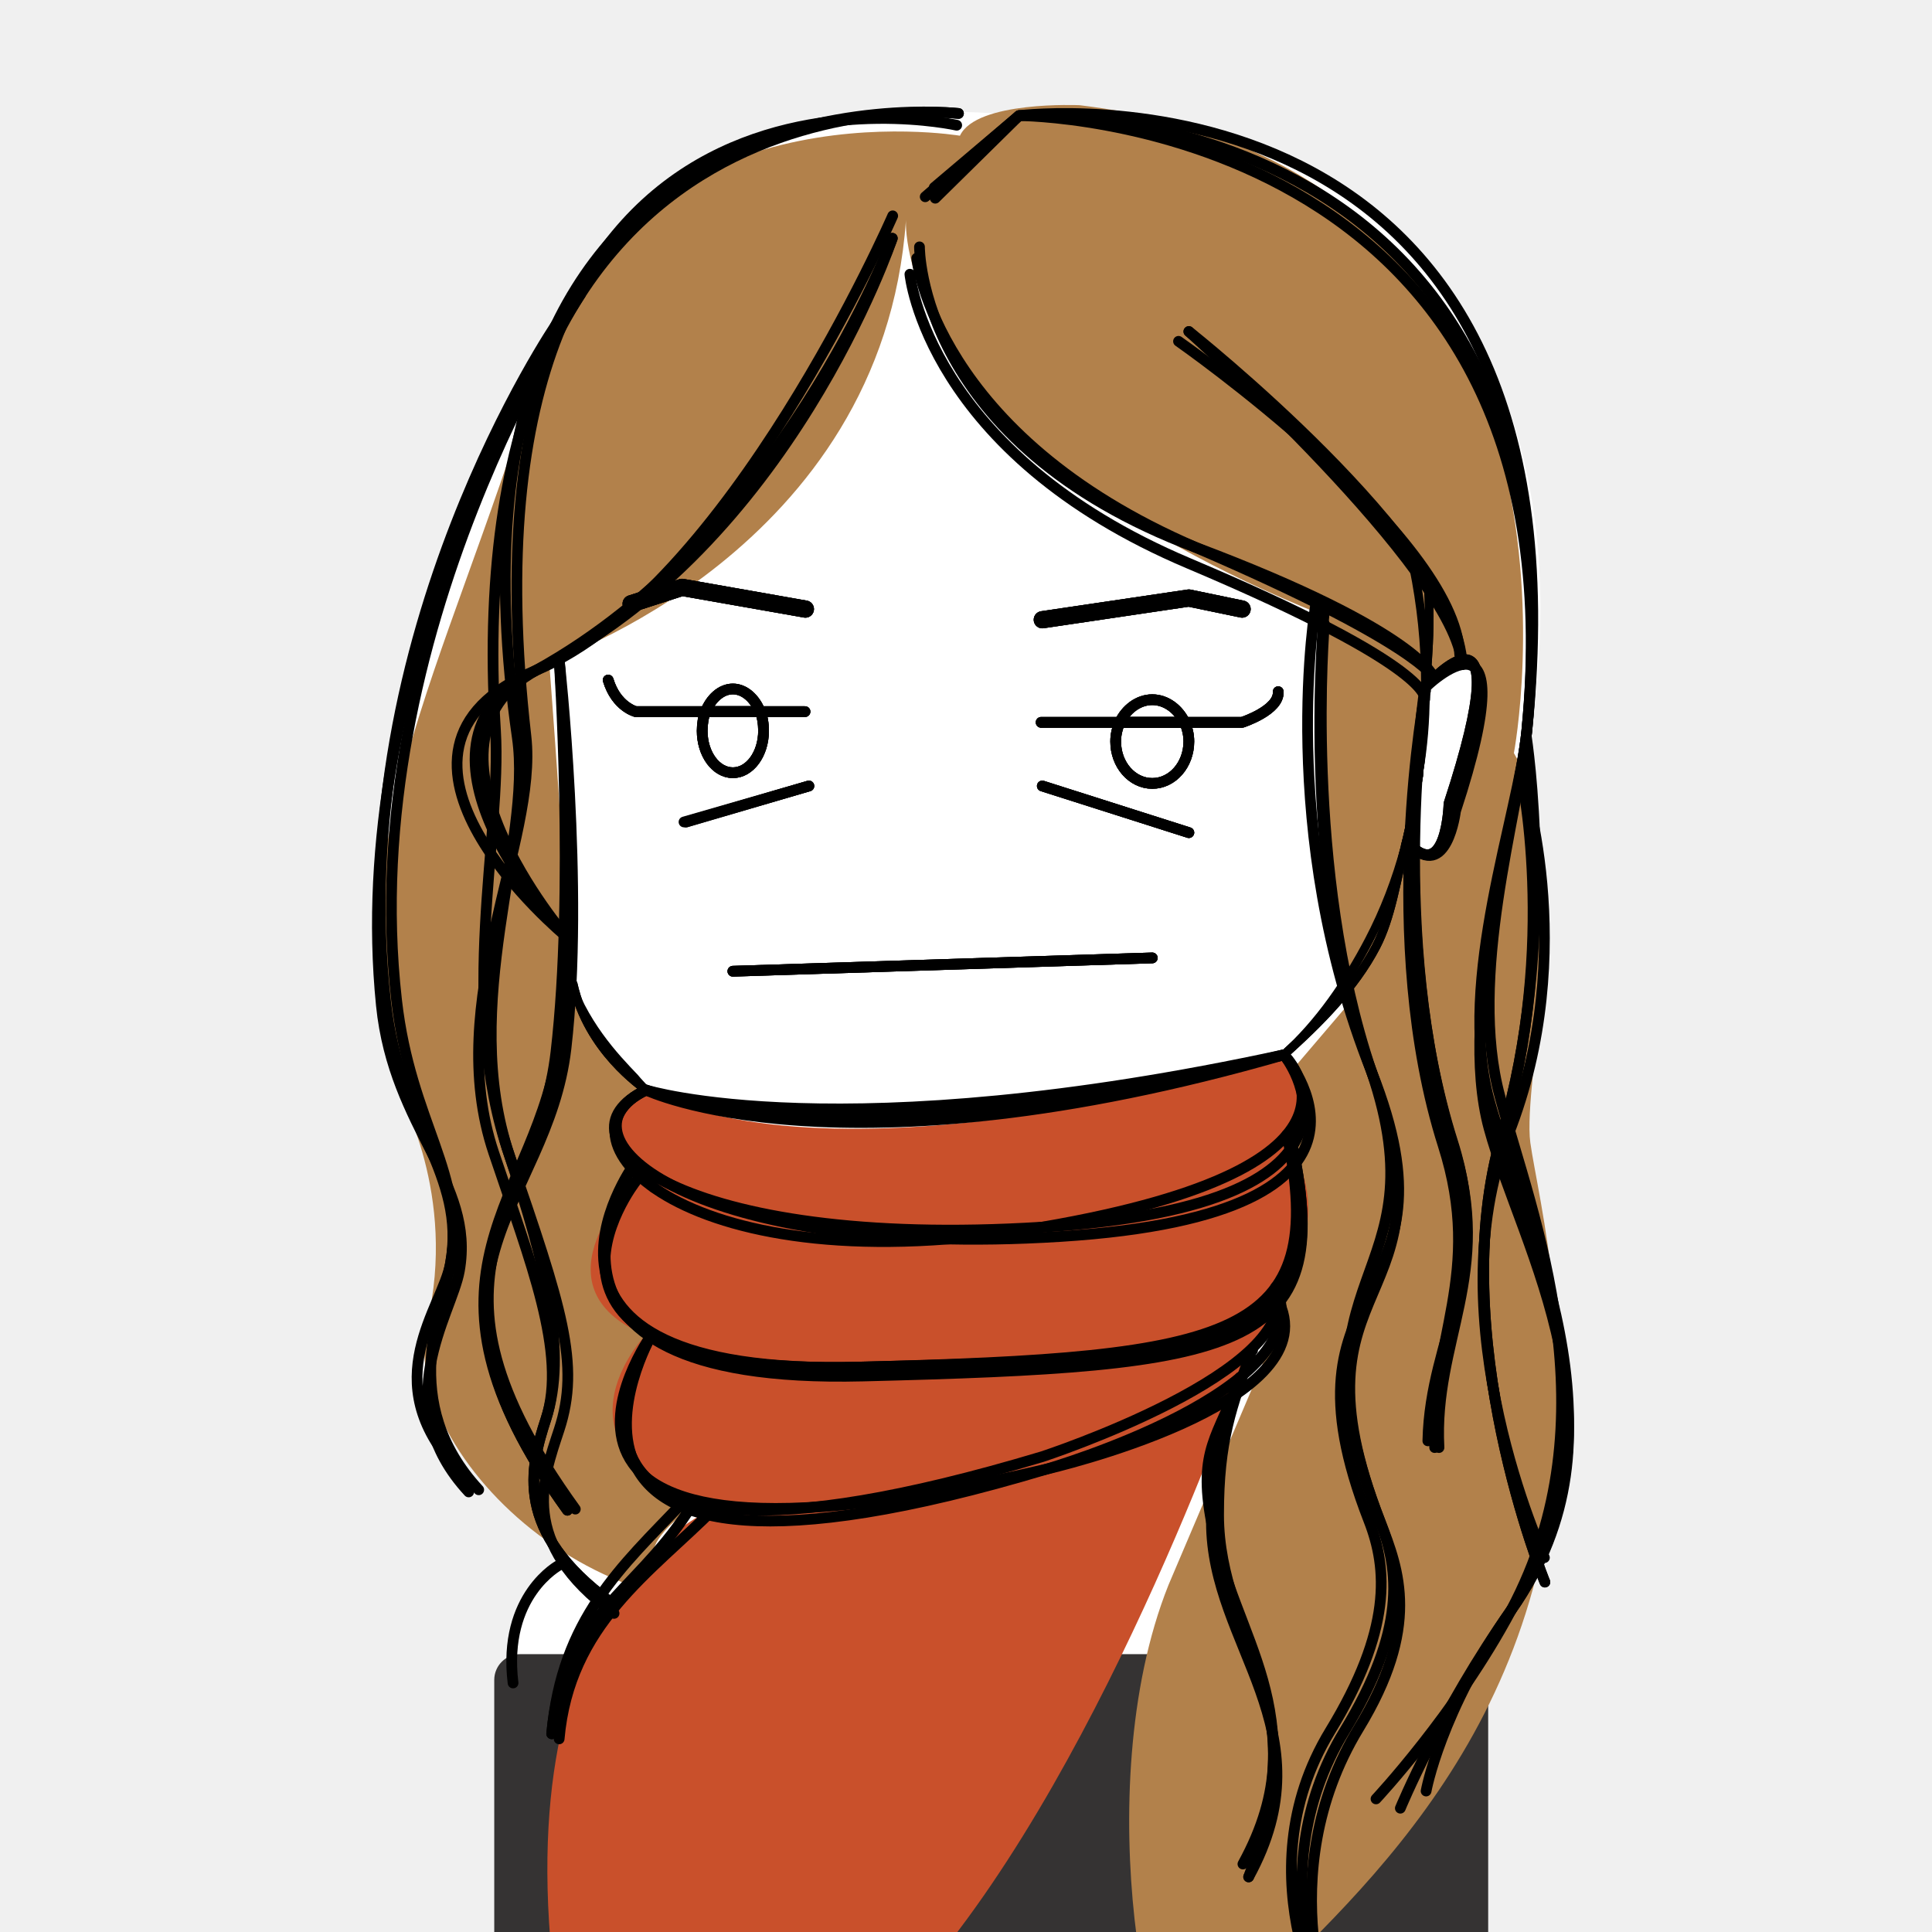
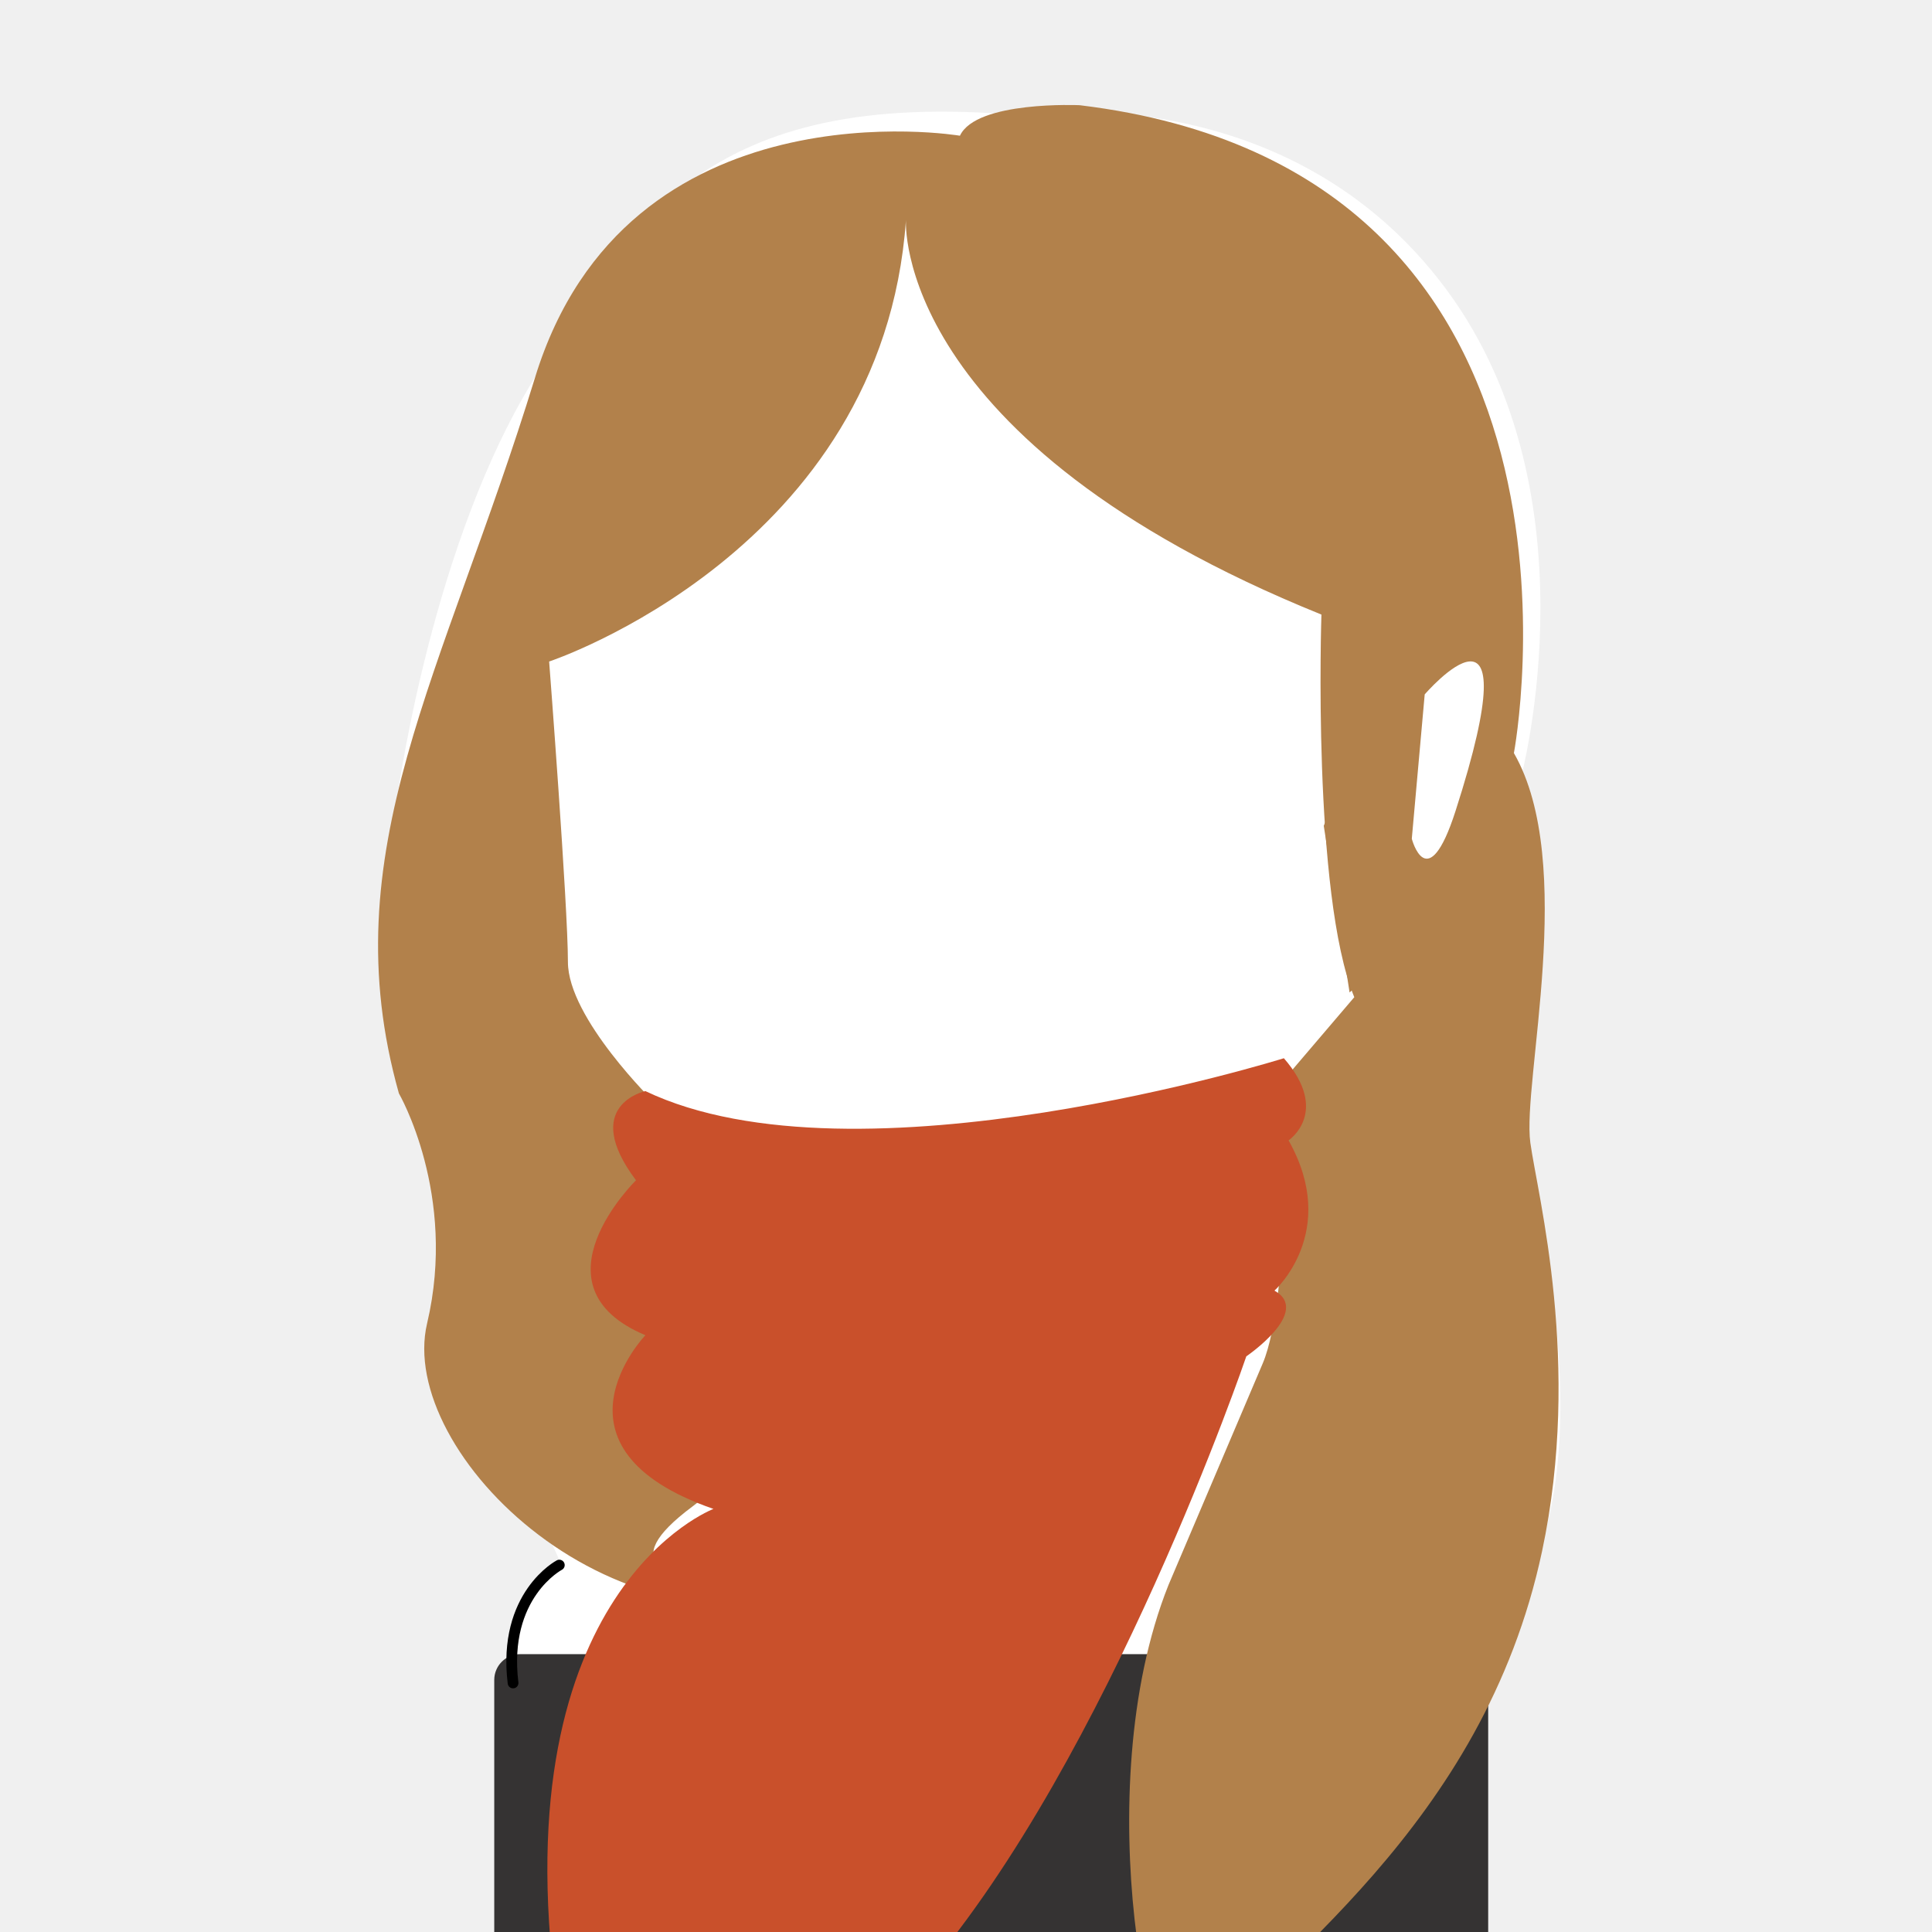
<svg xmlns="http://www.w3.org/2000/svg" version="1.1" x="0px" y="0px" viewBox="0 0 900 900" style="enable-background:new 0 0 900 900;" xml:space="preserve">
  <style type="text/css">
	.st0{fill:#FFFFFF;}
	.st1{fill:#353333;}
	.st2{fill:#B2814B;}
	.st3{fill:#C9502B;}
	.st4{fill:none;stroke:#000000;stroke-width:5;stroke-linecap:round;stroke-miterlimit:10;}
	.st5{fill:none;stroke:#000000;stroke-width:4;stroke-linecap:round;stroke-linejoin:round;stroke-miterlimit:10;}
	.st6{fill:none;stroke:#000000;stroke-width:5;stroke-linecap:round;stroke-linejoin:round;stroke-miterlimit:10;}
	.st7{fill:none;stroke:#000000;stroke-width:8;stroke-linecap:round;stroke-linejoin:round;stroke-miterlimit:10;}
+ 
+ 	.shapes &gt; * {
+   opacity: 0; 
+   animation-duration: 0.5s; 
+   animation-iteration-count: infinite; 
+   animation-timing-function: steps(1);
+ 	}
+ 
+ 	/* timing out 3 frames and 3 corresponding layers */
+ 	@keyframes lines1 { 
+   	0% { 
+     	opacity: 1; 
+   	} 
+   	33.333% { 
+     	opacity: 0; 
+   	} 
+ 	}  
+ 	.shapes &gt; :nth-child(1) { 
+   	animation-name: lines1; 
+ 	}  
+ 
+ 	@keyframes lines2 { 
+ 	  33.333% { 
+ 	    opacity: 1; 
+ 	  } 
+ 	  66.667% { 
+ 	    opacity: 0; 
+ 	  } 
+ 	}  
+ 	.shapes &gt; :nth-child(2) { 
+ 	  animation-name: lines2; 
+ 	}  
+ 
+ 	@keyframes lines3 { 
+ 	  66.667% { 
+ 	    opacity: 1; 
+ 	  } 
+ 	  100% { 
+ 	    opacity: 0; 
+ 	  } 
+ 	}  
+ 	.shapes &gt; :nth-child(3) {  
+ 	  animation-name: lines3; 
+ 	}
</style>
  <g id="colours">
    <path class="st0" d="M238,916l0.333-131.667c0,0-5.333-38,22.667-56.667l-6-13.333l-55.333-82.667l14-68l-33.333-107.333l4-80   c0,0,14.667-115.333,61.333-194.667S329.667,41,475,53.667c0,0,120-19.333,195.333,76.667s38,232.667,38,232.667l-2,157.333   c0,0,37.333,123.333,11.333,200s-27.333,72-27.333,72L689.667,941L238,916z" />
    <path class="st1" d="M681.255,1029.064H242.241c-6.6,0-12-5.4-12-12V782.561c0-6.6,5.4-12,12-12h439.014c6.6,0,12,5.4,12,12   v234.502C693.255,1023.664,687.855,1029.064,681.255,1029.064z" />
    <path class="st2" d="M422.023,102.589c0,0-6.561,102.788,193.547,183.705c0,0-4.374,130.125,15.309,178.238l-31.711,37.178   c0,0,2.153,102.608-10.935,133.405C571,675.667,544.333,738.333,544.333,738.333C505.667,835,537.907,981.576,553,963   c39-48,137.979-111.765,165.357-240.405C737,635,716.285,557.056,712.89,532.328C709,504,734.759,402.204,705.235,350.81   c0,0,51.394-271.184-202.295-301.802c0,0-48.113-2.187-55.768,14.215c0,0-155.275-26.244-197.921,112.629   s-95.133,220.884-63.422,333.513c0,0,27.337,47.02,13.122,107.161C184.737,676.668,287.296,778.114,392,739   c31.61-11.808-142.748,17.493-69.484-37.182c73.263-54.674-17.496-188.079-17.496-188.079s-40.459-39.365-40.459-65.609   s-8.748-139.966-8.748-139.966S411.088,256.77,422.023,102.589z" />
    <path class="st3" d="M300.646,508.272c0,0-30.618,6.561-4.374,41.552c0,0-50.3,49.207,4.374,72.17c0,0-50.3,52.487,31.711,80.918   c0,0-98.414,37.178-73.263,226.351c10.942,82.303,104.314,68.032,171.181-9.767c86.828-101.023,150.304-287.66,150.304-287.66   s30.618-20.776,13.122-30.618c0,0,30.618-27.337,6.561-69.983c0,0,19.683-13.122-2.187-38.272   C598.074,492.963,399.06,555.292,300.646,508.272z" />
    <polygon class="st2" points="616.663,384.708 628.691,462.345 672.431,421.886 678.992,223.966  " />
    <path class="st0" d="M657.669,390.722c0,0,7.256,27.834,20.362-12.888c36.499-113.41-14.348-54.351-14.348-54.351L657.669,390.722z   " />
    <path class="st4" d="M260.554,729.076c0,0-26.554,13.924-21.554,54.924" />
  </g>
  <g class="shapes">
    <g id="lines1">
      <path class="st5" d="M263.654,436.145" />
      <line class="st5" x1="263.468" y1="437.195" x2="263.468" y2="437.195" />
      <path class="st5" d="M263.468,438.65" />
      <path class="st5" d="M300.854,507.823c-0.011-0.011-0.044-0.011-0.044-0.022c-1.575-1.75-3.619-3.805-5.107-5.653   c-9.286-9.732-24.352-25.356-31.984-49.708" />
      <path class="st5" d="M658.358,264.293c0,0.011,0.169,0.033,0.169,0.044c3.51,17.31,5.473,35.352,5.473,53.887   c0,0.098,0,0.208,0,0.306c0,0.011,0,0.022,0,0.033c0,0.12,0,0.241,0,0.361c0,0.558,0,1.115,0,1.673c0,0.033,0,0.066,0,0.098v0.011   c0,0.919,0,1.848,0,2.777c0,0.033,0,0.077,0,0.12c0,12.225-1,24.144-3,35.724v0.011c0,0.033,0,0.055,0,0.087   c0,0.011,0,0.033,0,0.044c0,0.569,0.04,1.137-0.058,1.706c-2.045,11.449-3.583,22.548-6.437,33.253   c-0.011,0.033,0.051,0.055,0.04,0.087c-4.112,15.385-9.734,29.94-16.831,43.51c-10.005,19.158-23.086,38.544-39.641,53.339" />
      <path class="st6" d="M595.447,322.219c0.558,8.693-16.837,14.281-16.837,14.281H552" />
      <line class="st6" x1="522" y1="336.5" x2="485" y2="336.5" />
      <path class="st6" d="M553.81,345.421c0,10.804-7.622,19.523-17.037,19.523c-9.415,0-17.047-8.7-17.047-19.504   c0-3.248,0.689-5.941,1.914-8.941h30.257C553.121,339.5,553.81,342.173,553.81,345.421z" />
      <path class="st6" d="M551.896,336.5h-30.257c2.832-6,8.551-10.552,15.134-10.552C543.356,325.948,549.064,330.5,551.896,336.5z" />
      <path class="st6" d="M283.314,316.804c3.805,12.52,12.859,14.696,12.859,14.696H329" />
      <line class="st6" x1="375" y1="331.5" x2="354" y2="331.5" />
      <path class="st6" d="M355.692,340.439c0,10.804-6.397,19.521-14.292,19.521s-14.292-8.702-14.292-19.506   c0-3.248,0.58-6.954,1.607-8.954h25.369C355.113,333.5,355.692,337.191,355.692,340.439z" />
      <path class="st6" d="M354.085,331.5h-25.369c2.373-6,7.162-10.552,12.685-10.552S351.712,325.5,354.085,331.5z" />
      <line class="st6" x1="341.403" y1="452.44" x2="536.772" y2="446.232" />
      <path class="st6" d="M656.575,393.456c17.461,17.435,21.456-15.621,21.456-15.621c34.628-105.543-14.294-57.426-14.294-57.426" />
      <path class="st6" d="M423.867,127.739c0,0,7.872,83.125,129.947,134.724c115.883,48.981,109.881,63.326,109.881,63.326" />
      <path class="st6" d="M553.814,154.437c0,0,124.452,111.422,127.292,155.178" />
      <path class="st6" d="M663.737,320.408c0,0-17.574,115.332,12.969,211.556c19.075,60.093-10.521,89.57-11.558,139.237" />
      <path class="st6" d="M641,838c0,0,37.298-39.808,63-88c48-90,9.876-183.325-5.274-239.2   c-15.15-55.876,8.515-131.379,12.529-170.422C744.155,20.381,474.727,53.86,474.727,53.86l-39.531,33.48" />
      <path class="st6" d="M446.49,52.858c0,0-235.15-26.808-215.673,287.52c3.059,49.371-17.854,127.068,6.492,197.841   s33.144,97.239,23.157,127.792c-7.502,22.952-19.412,52.567,25.586,85.566" />
      <path class="st6" d="M415.851,100.547c0,0-75.717,173.822-166.084,211.694s13.897,123.911,13.897,123.911" />
      <polyline class="st7" points="485.548,288.7 553.814,278.583 578.611,283.733  " />
      <polyline class="st7" points="375.172,283.733 317.727,273.617 294.013,281.25  " />
      <path class="st6" d="M708.369,359.933c0,0,28.414,81.857-5.763,168.619c-34.177,86.762,16.843,197.058,16.843,197.058" />
      <line class="st6" x1="304.473" y1="553.105" x2="304.473" y2="553.105" />
      <path class="st6" d="M296.786,509.956" />
      <path class="st6" d="M579,868.333c37.667-68.667-11.333-104.667-11.333-162.667c0-34.628,5.833-49.906,15.833-77.56V629" />
      <path class="st6" d="M260.472,810.041c4.735-53.493,42.406-77.269,72.881-107.909" />
      <path class="st6" d="M300.977,507.79c0,0,91.509,33.676,297.111-16.424c0,0,54.418,51.615-112.541,80.276   C318.59,600.303,254.918,529.614,300.977,507.79z" />
      <path class="st6" d="M296.177,550.262c0,0-71.42,90.951,103.884,86.587c175.303-4.364,219.23-13.559,199.431-108.296" />
      <path class="st6" d="M303.468,621.969c0,0-83.039,136.198,182.08,56.594c0,0,122.366-39.995,108.796-79.045" />
      <line class="st6" x1="485.548" y1="366.142" x2="553.814" y2="387.873" />
      <line class="st6" x1="376.805" y1="366.142" x2="318.636" y2="382.906" />
      <path class="st6" d="M402.225,394.081" />
      <path class="st6" d="M410.882,357.158" />
      <path class="st6" d="M616.959,290.7c0,0-9.876,114.806,21.938,208.46C672.576,598.301,597,591,643,709   c8.837,22.669,18.687,48.872-10,96c-42,69-11,141-11,141" />
      <path class="st6" d="M260.467,307.099c0,0,8.657,102.71,0,177.418c-8.657,74.708-76.71,107.532,3.848,219.013" />
      <path class="st6" d="M270.444,137.1c0,0-105.227,157.182-85.707,328.798c6.561,57.682,32.532,80.924,25.129,122.603   c-3.664,20.627-34.97,54.736,3.05,95.822" />
    </g>
    <g id="lines2">
      <path class="st5" d="M263.654,436.145" />
      <line class="st5" x1="263.468" y1="437.195" x2="263.468" y2="437.195" />
      <path class="st5" d="M263.468,438.65" />
      <path class="st5" d="M300.854,507.823c-0.011-0.011-0.044-0.011-0.044-0.022c-1.575-1.75-26.81-18.052-33.81-49.468" />
      <path class="st5" d="M664.333,267c3.51,17.31-0.333,53.039-0.333,53.597c0,0.033,0,0.066,0,0.098c0,0-1,27.053-3,38.633v0.011   c0,0.033,0,0.055,0,0.087c0,0.011,0,0.033,0,0.044c0,0.569,0.04,1.137-0.058,1.706c-2.045,11.449-3.583,22.548-6.437,33.253   c-0.011,0.033,0.051,0.055,0.04,0.087C650.434,409.902,648.097,427.43,641,441c-10.005,19.158-26.371,35.571-42.927,50.365" />
      <path class="st6" d="M595.447,322.219c0.558,8.693-16.837,14.281-16.837,14.281H552" />
      <line class="st6" x1="522" y1="336.5" x2="485" y2="336.5" />
      <path class="st6" d="M553.81,345.421c0,10.804-7.622,19.523-17.037,19.523c-9.415,0-17.047-8.7-17.047-19.504   c0-3.248,0.689-5.941,1.914-8.941h30.257C553.121,339.5,553.81,342.173,553.81,345.421z" />
      <path class="st6" d="M551.896,336.5h-30.257c2.832-6,8.551-10.552,15.134-10.552C543.356,325.948,549.064,330.5,551.896,336.5z" />
      <path class="st6" d="M283.314,316.804c3.805,12.52,12.859,14.696,12.859,14.696H329" />
      <line class="st6" x1="375" y1="331.5" x2="354" y2="331.5" />
      <path class="st6" d="M355.692,340.439c0,10.804-6.397,19.521-14.292,19.521s-14.292-8.702-14.292-19.506   c0-3.248,0.58-6.954,1.607-8.954h25.369C355.113,333.5,355.692,337.191,355.692,340.439z" />
      <path class="st6" d="M354.085,331.5h-25.369c2.373-6,7.162-10.552,12.685-10.552S351.712,325.5,354.085,331.5z" />
      <line class="st6" x1="341.403" y1="452.44" x2="536.772" y2="446.232" />
      <path class="st6" d="M656.575,393.456C674.036,410.891,675,374.333,675,374.333c34.628-105.543-10.263-54.925-10.263-54.925" />
      <path class="st6" d="M427.053,120.276c0,0,8.191,82.375,129.947,134.724c103.5,44.5,111,60.75,111,60.75" />
      <path class="st6" d="M553.814,154.437c0,0,125.186,99.23,127.292,155.178" />
      <path class="st6" d="M664,321.75c0,0-22.21,115.693,8.333,211.917c19.074,60.093-6.667,90.667-4,140.667" />
      <path class="st6" d="M652.333,842.333c0,0,18.667-45.333,51.667-92.333c58.612-83.478,4.816-181.791-10.333-237.667   c-15.15-55.876,13.819-132.888,17.588-171.956C740.333,39,474.727,53.86,474.727,53.86l-39.06,38.473" />
      <path class="st6" d="M446.49,52.858c0,0-251.49-29.191-205.49,290.809c7.038,48.962-27.479,123.59-3.69,194.552   C254.333,589,264.32,630.447,254.333,661c-7.502,22.952-14.998,52.335,30,85.333" />
      <path class="st6" d="M415.667,111c0,0-48,143.333-165.9,201.241c-71.332,35.036,13.897,123.911,13.897,123.911" />
      <polyline class="st7" points="485.548,288.7 553.814,278.583 578.611,283.733  " />
      <polyline class="st7" points="375.172,283.733 317.727,273.617 294.013,281.25  " />
      <path class="st6" d="M708.369,359.933c0,0,17.68,78.959-8.702,168.4C672.333,621,719.667,737,719.667,737" />
      <path class="st6" d="M296.786,509.956" />
      <path class="st6" d="M581.667,874.333C619.333,805.667,564.333,767,564.333,709c0-34.628,3.333-39.679,13.333-67.333" />
      <path class="st6" d="M257,807.667c4.735-53.493,38-64.667,63.333-103.333" />
      <path class="st6" d="M300.977,507.79c0,0,90.023,43.21,297.111-16.424c0,0,56.911,69.635-112.541,80.276   C316.48,582.26,254.918,529.614,300.977,507.79z" />
      <path class="st6" d="M295,543c0,0-70.243,98.213,105.061,93.849c175.303-4.364,222.072-7.111,202.273-101.849" />
      <path class="st6" d="M303.468,621.969c0,0-80.921,141.968,184.199,62.364c0,0,128.667-37.333,106.678-84.816" />
      <line class="st6" x1="485.548" y1="366.142" x2="553.814" y2="387.873" />
      <line class="st6" x1="376.805" y1="366.142" x2="319.636" y2="382.906" />
      <path class="st6" d="M402.225,394.081" />
      <path class="st6" d="M410.882,357.158" />
      <path class="st6" d="M617,283.667c0,0-12.412,122.724,21.897,215.493C681,613,597,591,643,709   c8.837,22.669,12.02,50.205-16.667,97.333C584.333,875.333,622,946,622,946" />
      <path class="st6" d="M260.467,307.099c0,0,11.857,106.526,3.2,181.234c-8.657,74.708-79.91,103.716,0.648,215.197" />
      <path class="st6" d="M259.667,150.333c0,0-99.52,145.05-80,316.667c6.561,57.682,37.602,79.823,30.199,121.501   C206.202,609.128,184.98,652.915,223,694" />
    </g>
    <g id="lines3">
      <path class="st5" d="M263.654,436.145" />
      <line class="st5" x1="263.468" y1="437.195" x2="263.468" y2="437.195" />
      <path class="st5" d="M263.468,438.65" />
      <path class="st5" d="M300.854,507.823c-0.011-0.011-0.044-0.011-0.044-0.022c-1.575-1.75-26.81-18.052-33.81-49.468" />
      <path class="st5" d="M664.333,267c3.51,17.31-0.333,53.039-0.333,53.597c0,0.033,0,0.066,0,0.098c0,0-1,27.053-3,38.633v0.011   c0,0.033,0,0.055,0,0.087c0,0.011,0,0.033,0,0.044c0,0.569,0.04,1.137-0.058,1.706c-2.045,11.449-3.583,22.548-6.437,33.253   c-0.011,0.033,0.051,0.055,0.04,0.087C650.434,409.902,648.097,427.43,641,441c-10.005,19.158-26.371,35.571-42.927,50.365" />
      <path class="st6" d="M595.447,322.219c0.558,8.693-16.837,14.281-16.837,14.281H552" />
      <line class="st6" x1="522" y1="336.5" x2="485" y2="336.5" />
      <path class="st6" d="M553.81,345.421c0,10.804-7.622,19.523-17.037,19.523c-9.415,0-17.047-8.7-17.047-19.504   c0-3.248,0.689-5.941,1.914-8.941h30.257C553.121,339.5,553.81,342.173,553.81,345.421z" />
      <path class="st6" d="M551.896,336.5h-30.257c2.832-6,8.551-10.552,15.134-10.552C543.356,325.948,549.064,330.5,551.896,336.5z" />
      <path class="st6" d="M283.314,316.804c3.805,12.52,12.859,14.696,12.859,14.696H329" />
      <line class="st6" x1="375" y1="331.5" x2="354" y2="331.5" />
      <path class="st6" d="M355.692,340.439c0,10.804-6.397,19.521-14.292,19.521s-14.292-8.702-14.292-19.506   c0-3.248,0.58-6.954,1.607-8.954h25.369C355.113,333.5,355.692,337.191,355.692,340.439z" />
      <path class="st6" d="M354.085,331.5h-25.369c2.373-6,7.162-10.552,12.685-10.552S351.712,325.5,354.085,331.5z" />
      <line class="st6" x1="341.403" y1="452.44" x2="536.772" y2="446.232" />
      <path class="st6" d="M656.575,393.456C674.036,410.891,675,374.333,675,374.333c34.628-105.543-10.263-54.925-10.263-54.925" />
      <path class="st6" d="M428.333,115c0,0-0.667,91.333,128.667,140c104.65,39.378,111,60.75,111,60.75" />
      <path class="st6" d="M549,159c0,0,128.894,90.052,131,146" />
      <path class="st6" d="M664,321.75c0,0-17.543,115.693,13,211.917c19.074,60.093-9.333,90.667-6.667,140.667" />
      <path class="st6" d="M664.333,834.333c0,0,6.667-37.333,39.667-84.333c58.612-83.478,4.816-168.458-10.333-224.333   c-15.15-55.876,13.799-146.223,17.588-185.289C739,54.333,474.727,53.86,474.727,53.86L431,91.667" />
      <path class="st6" d="M445.667,58.333c0,0-239.333-54-200.667,284.667c5.611,49.146-38.789,123.038-15,194   c17.024,50.782,34.32,93.447,24.333,124c-7.502,22.952-14.998,52.335,30,85.333" />
      <path class="st6" d="M415.667,111c0,0-50.99,137.606-165.9,201.241C187,347,263.664,436.152,263.664,436.152" />
      <path class="st6" d="M711,343c0,0,15.049,95.892-11.333,185.333C672.333,621,719.667,737,719.667,737" />
      <path class="st6" d="M296.786,509.956" />
      <path class="st6" d="M581.667,874.333c30-80.667-6.667-108.667-17.333-165.333c-6.406-34.03,3.333-39.679,13.333-67.333" />
      <path class="st6" d="M257,807.667c4.735-53.493,32.667-78,61-107.667" />
      <path class="st6" d="M300.977,507.79c0,0,91.023,28.21,297.111-16.424c0,0,65.363,73.993-104.089,84.635   C324.932,586.618,254.918,529.614,300.977,507.79z" />
      <path class="st6" d="M295,543c0,0-68.303,102.364,107,98s220.133-11.263,200.333-106" />
      <path class="st6" d="M303.468,621.969c0,0-91.468,127.031,184.199,62.364c0,0,130.322-29.851,108.333-77.333" />
      <line class="st6" x1="485.548" y1="366.142" x2="553.814" y2="387.873" />
      <line class="st6" x1="376.805" y1="366.142" x2="319.636" y2="382.906" />
      <path class="st6" d="M402.225,394.081" />
      <path class="st6" d="M410.882,357.158" />
      <path class="st6" d="M613,281c0,0-18.667,106,25.897,218.159c44.818,112.799-47.231,91.174-1.231,209.174   c8.837,22.669,10.687,50.872-18,98C577.667,875.333,622,946,622,946" />
      <path class="st6" d="M260.467,307.099c0,0,7.19,108.193-1.467,182.901c-8.657,74.708-71.558,101.519,9,213" />
      <path class="st6" d="M250.333,168.333c0,0-88.333,145-72.667,300C183.505,526.093,221.403,550.322,214,592   c-3.664,20.627-33.687,61.915,4.333,103" />
      <polyline class="st7" points="485.548,288.7 553.814,278.583 578.611,283.733  " />
      <polyline class="st7" points="375.172,283.733 317.727,273.617 294.013,281.25  " />
    </g>
  </g>
</svg>
